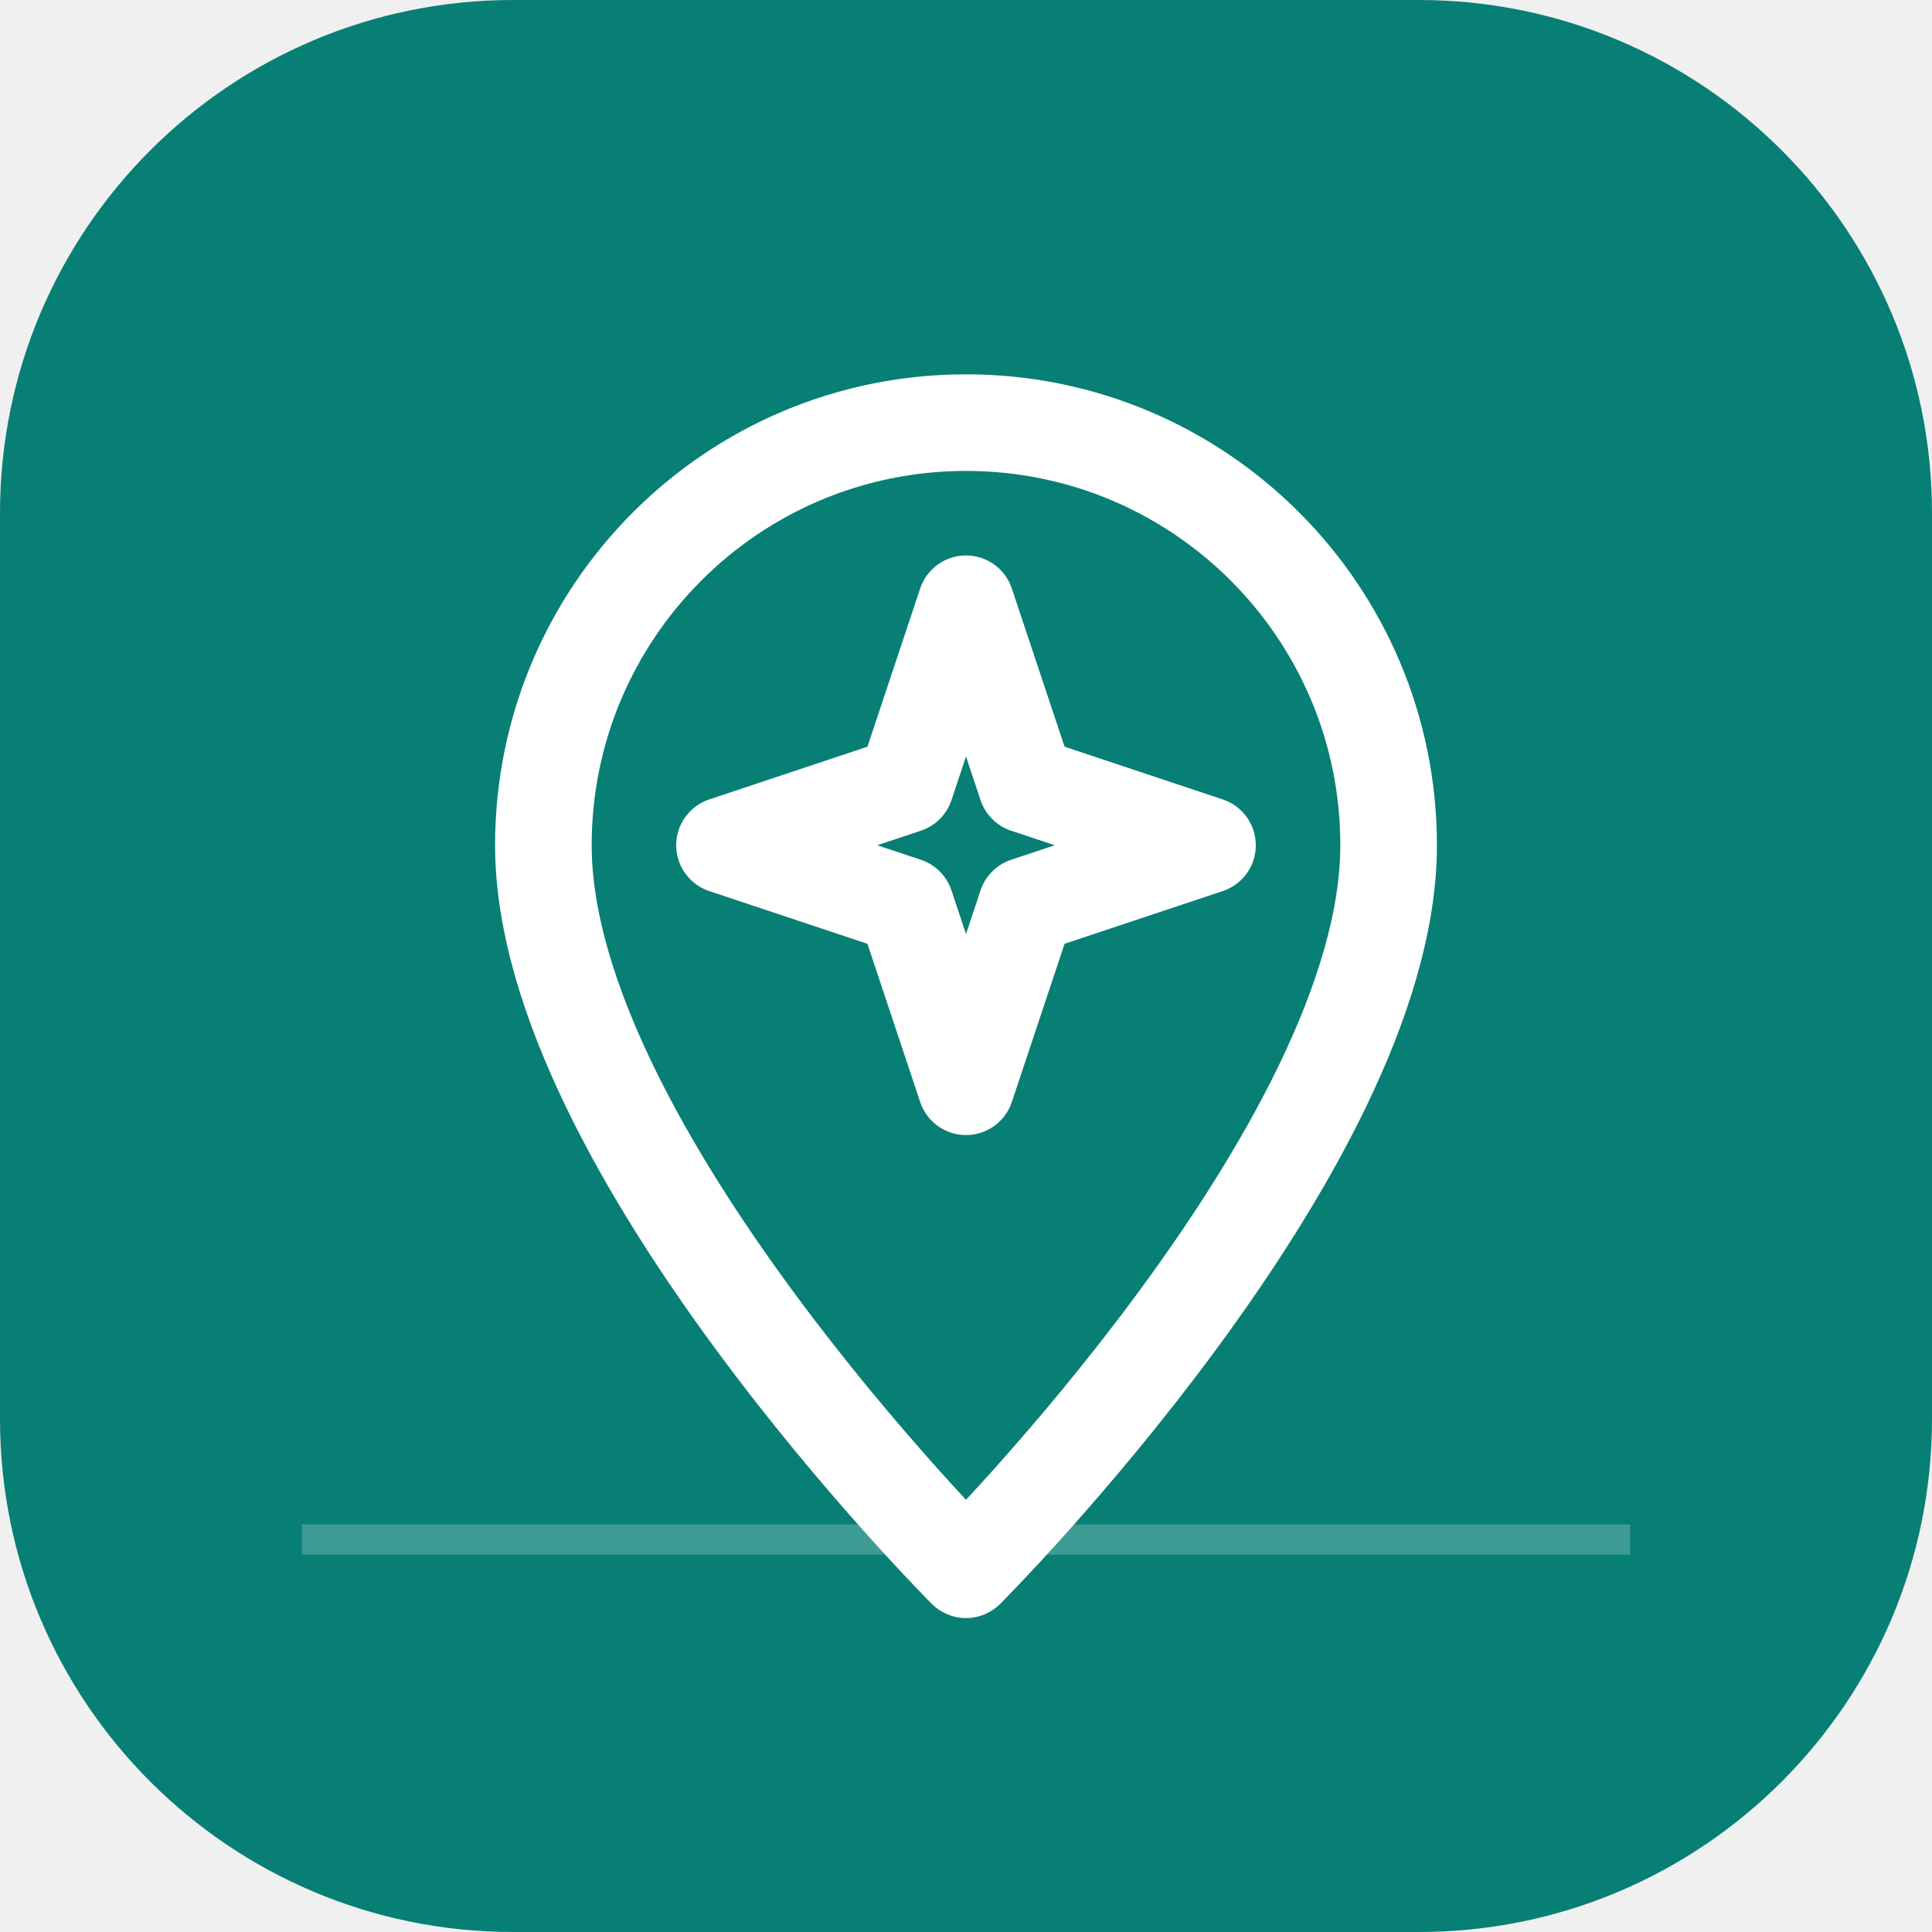
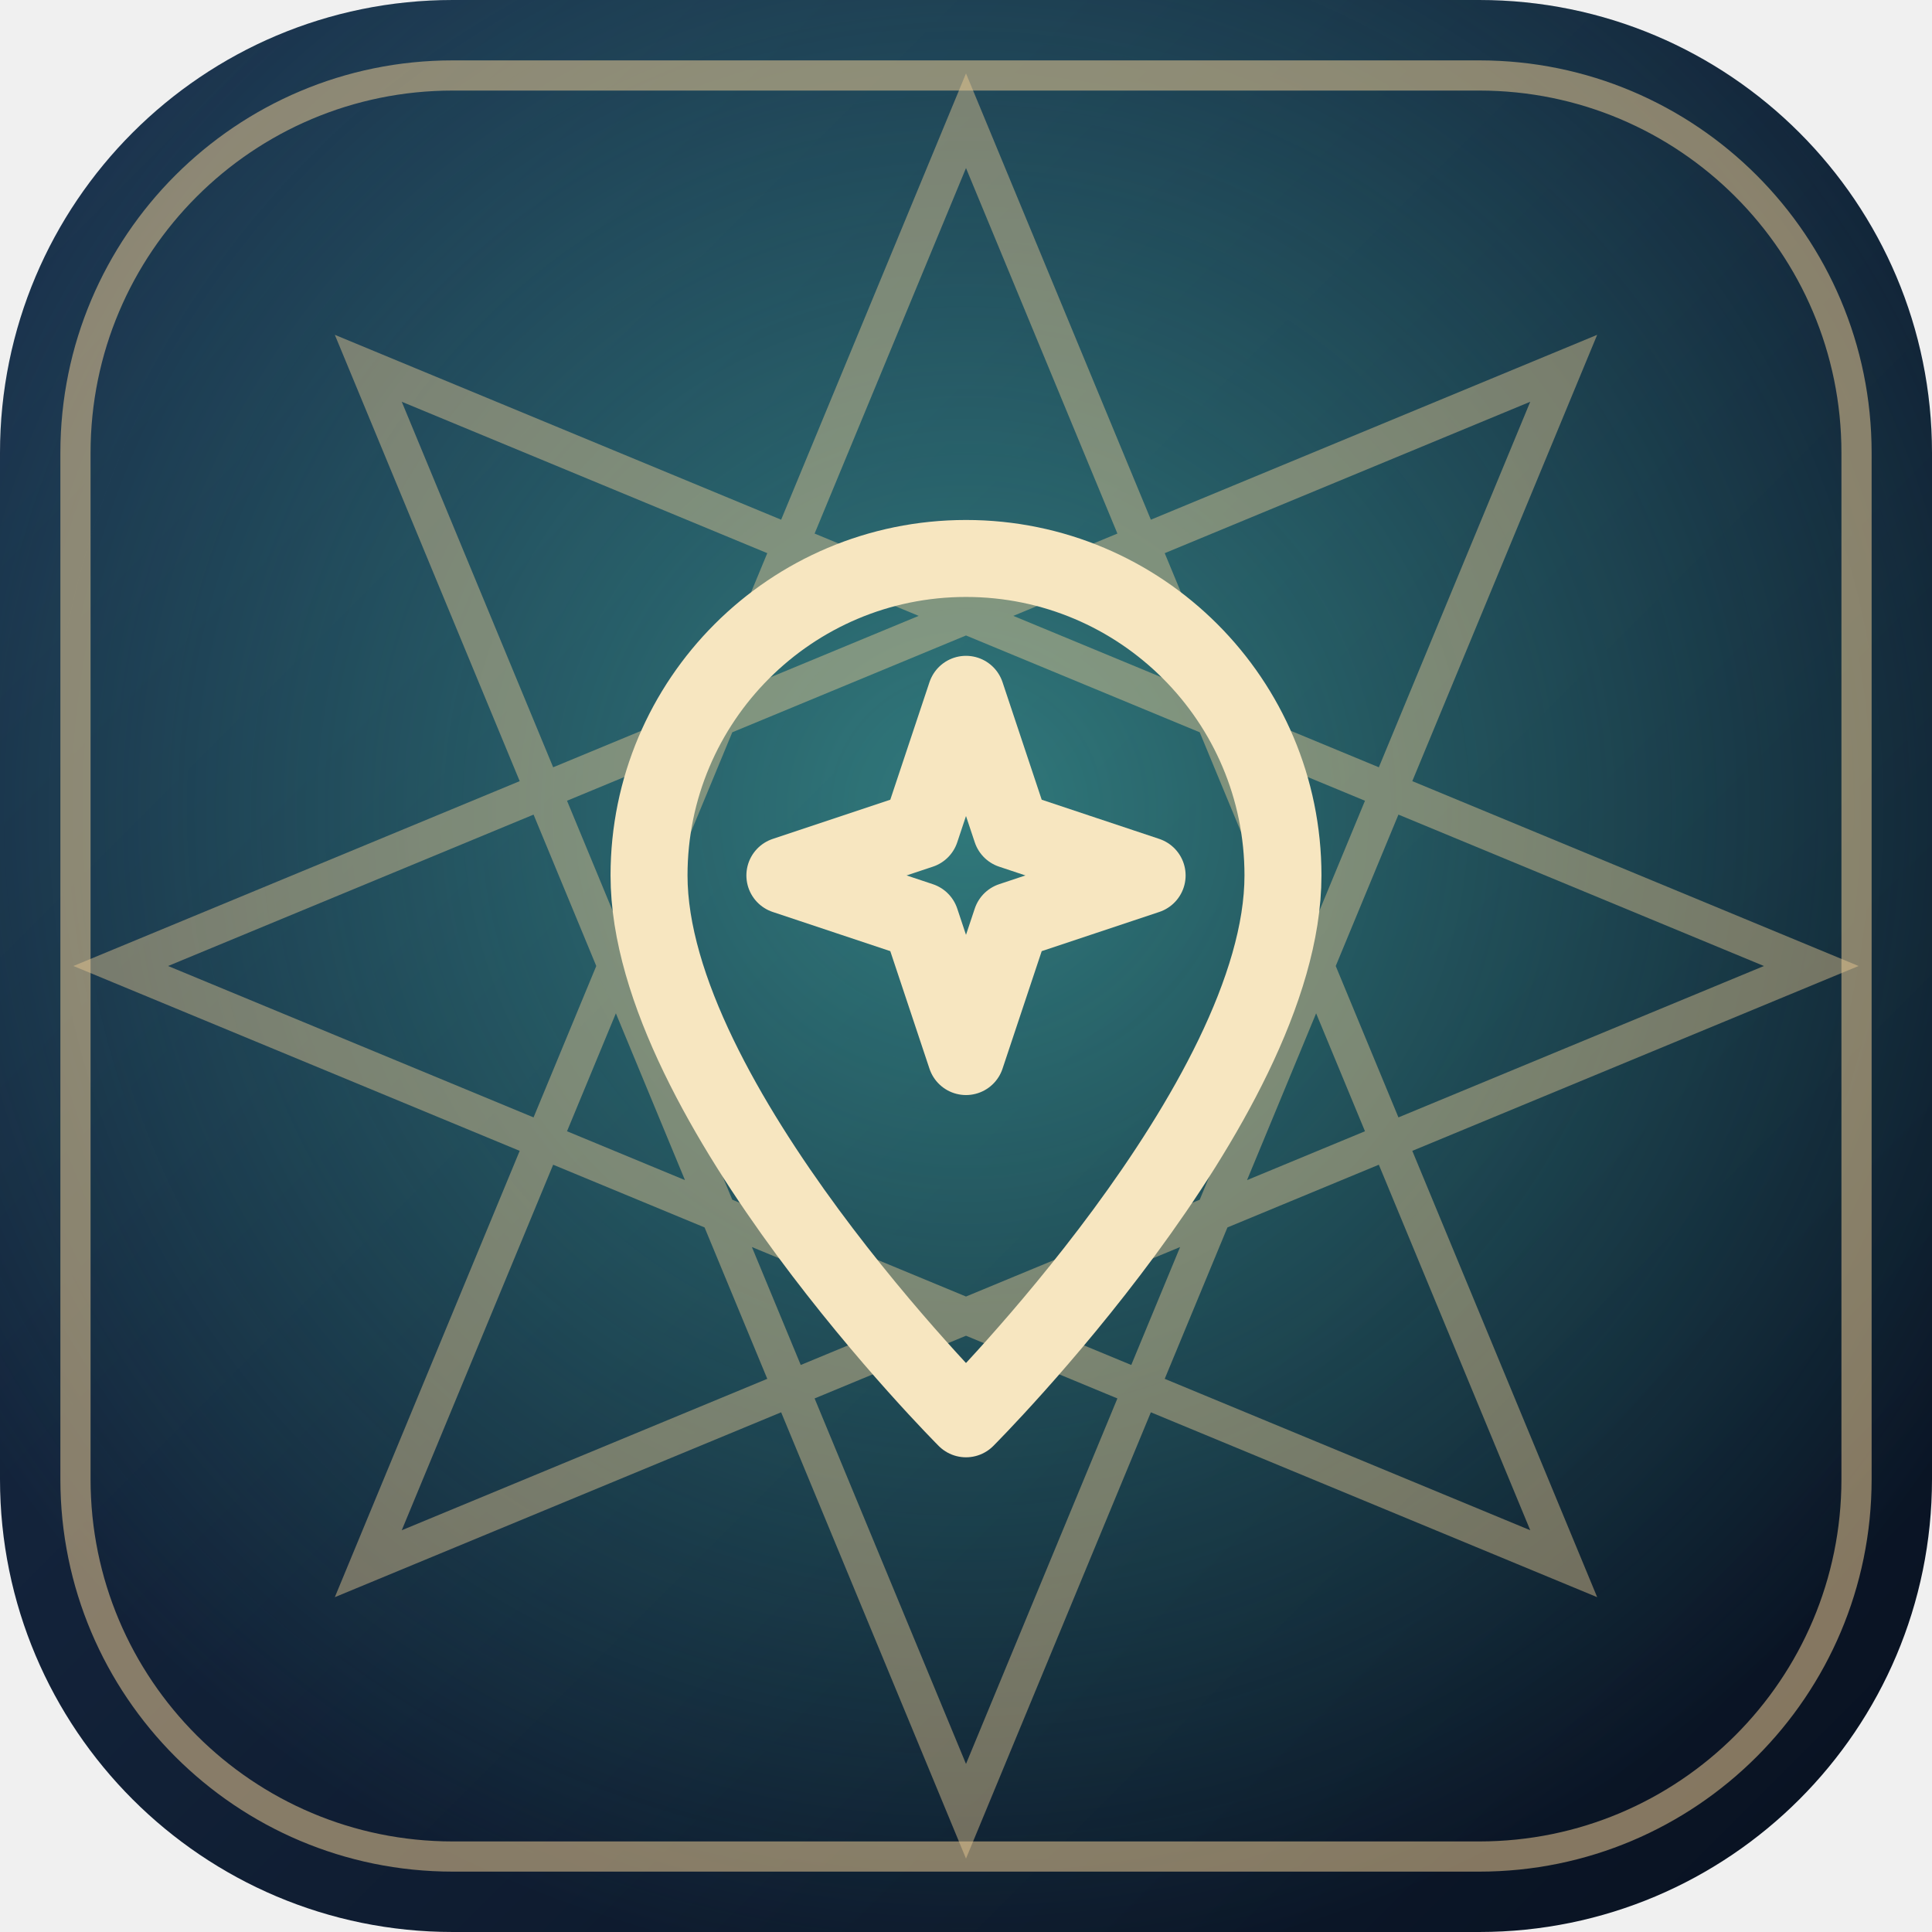
<svg xmlns="http://www.w3.org/2000/svg" viewBox="0 0 64 64" role="img" aria-label="places in the quran logo">
-   <rect width="64" height="64" rx="17" fill="#087f75" />
-   <path d="M10 51h44" stroke="#fff" opacity=".22" />
-   <g transform="translate(8 8) scale(2)" fill="none" stroke="#fff" stroke-width="1.6" stroke-linecap="round" stroke-linejoin="round">
+   <defs>
+     <linearGradient id="b" x1="0" y1="0" x2="1" y2="1">
+       <stop offset="0" stop-color="#1a2f4c" />
+       <stop offset="1" stop-color="#081120" />
+     </linearGradient>
+     <radialGradient id="l" cx=".5" cy=".42" r=".6">
+       <stop offset="0" stop-color="#4fd1bf" stop-opacity=".5" />
+       <stop offset="1" stop-color="#4fd1bf" stop-opacity="0" />
+     </radialGradient>
+   </defs>
+   <rect width="64" height="64" rx="15" fill="url(#b)" />
+   <rect width="64" height="64" rx="15" fill="url(#l)" />
+   <path d="M32 4L51.8 51.8L4 32L51.8 12.2L32 60L12.2 12.2L60 32L12.2 51.8Z" fill="none" stroke="#e9c992" stroke-width="1.2" opacity=".45" />
+   <rect x="2.5" y="2.5" width="59" height="59" rx="12.5" fill="none" stroke="#e9c992" stroke-opacity=".55" />
+   <g transform="translate(14 14) scale(1.5)" fill="none" stroke="#f7e6c0" stroke-width="1.7" stroke-linecap="round" stroke-linejoin="round">
    <path d="M19 10c0 5-7 12-7 12S5 15 5 10a7 7 0 1 1 14 0Z" />
    <path d="m12 6 1 3 3 1-3 1-1 3-1-3-3-1 3-1Z" />
  </g>
</svg>
